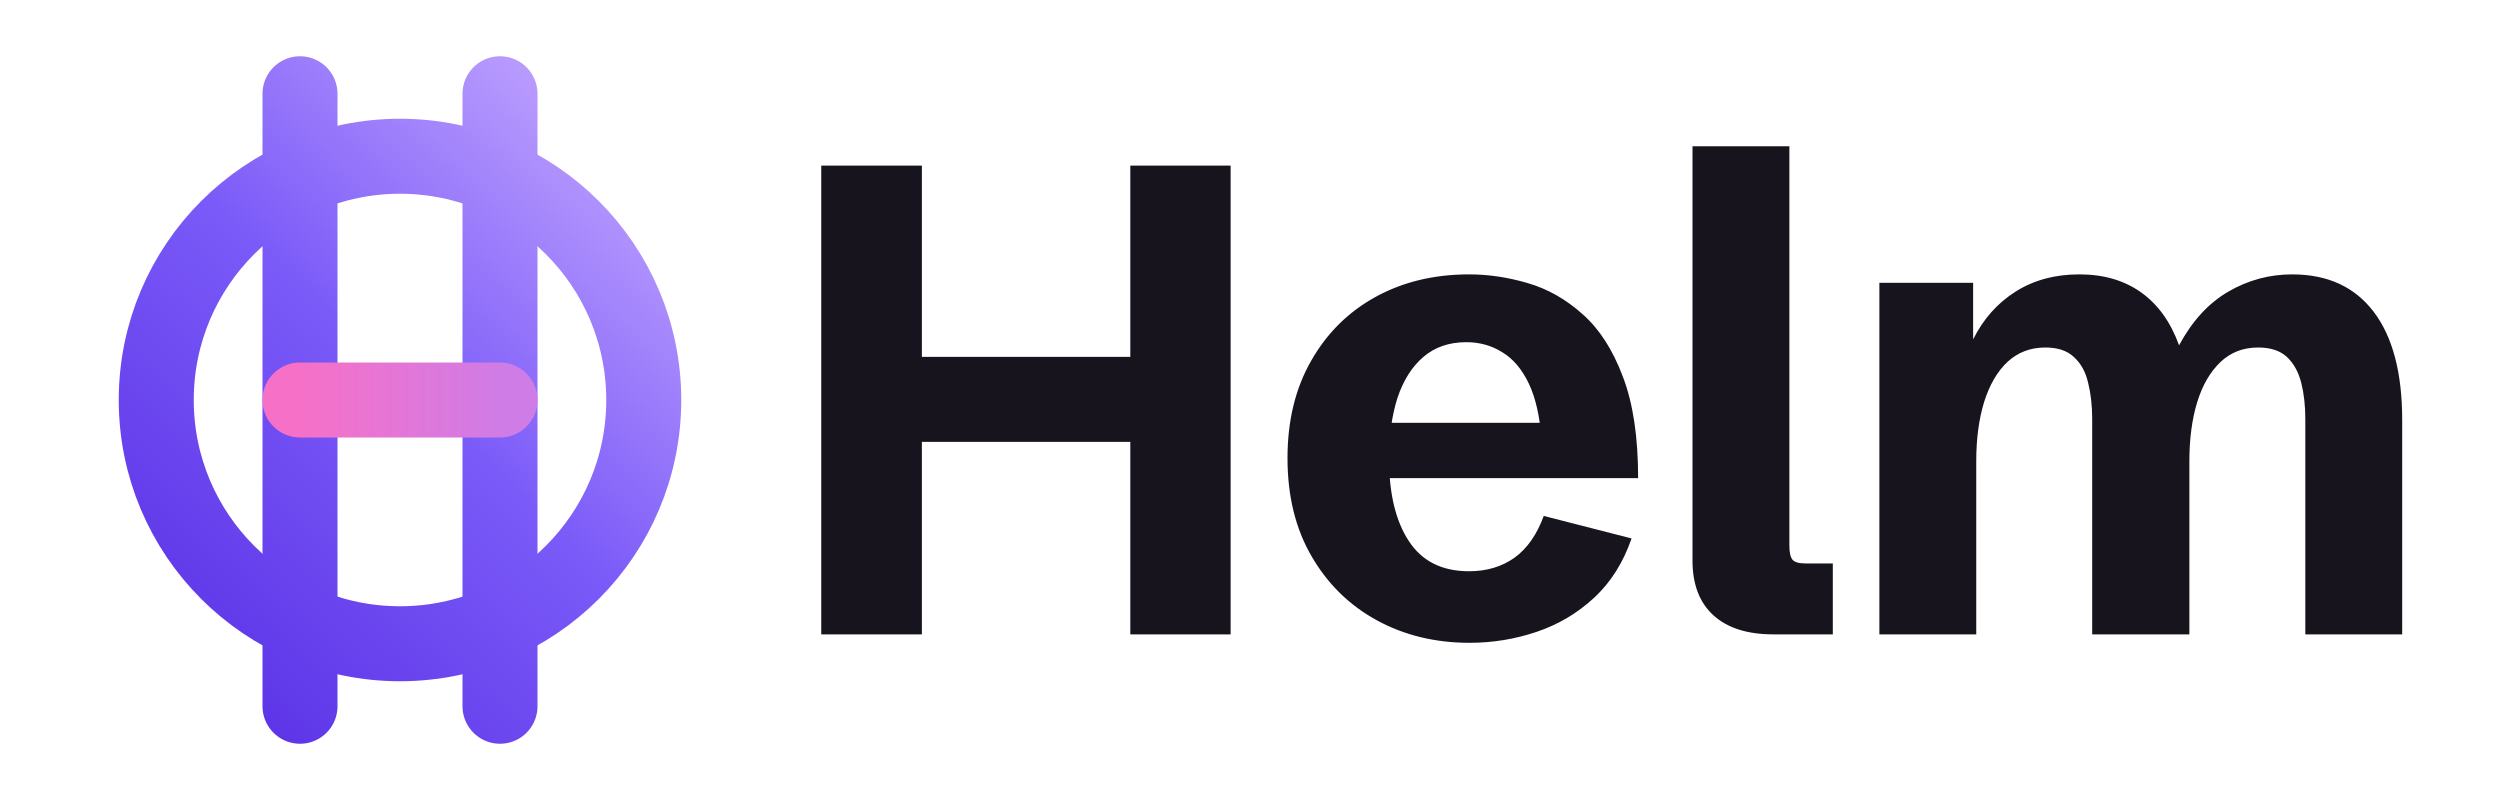
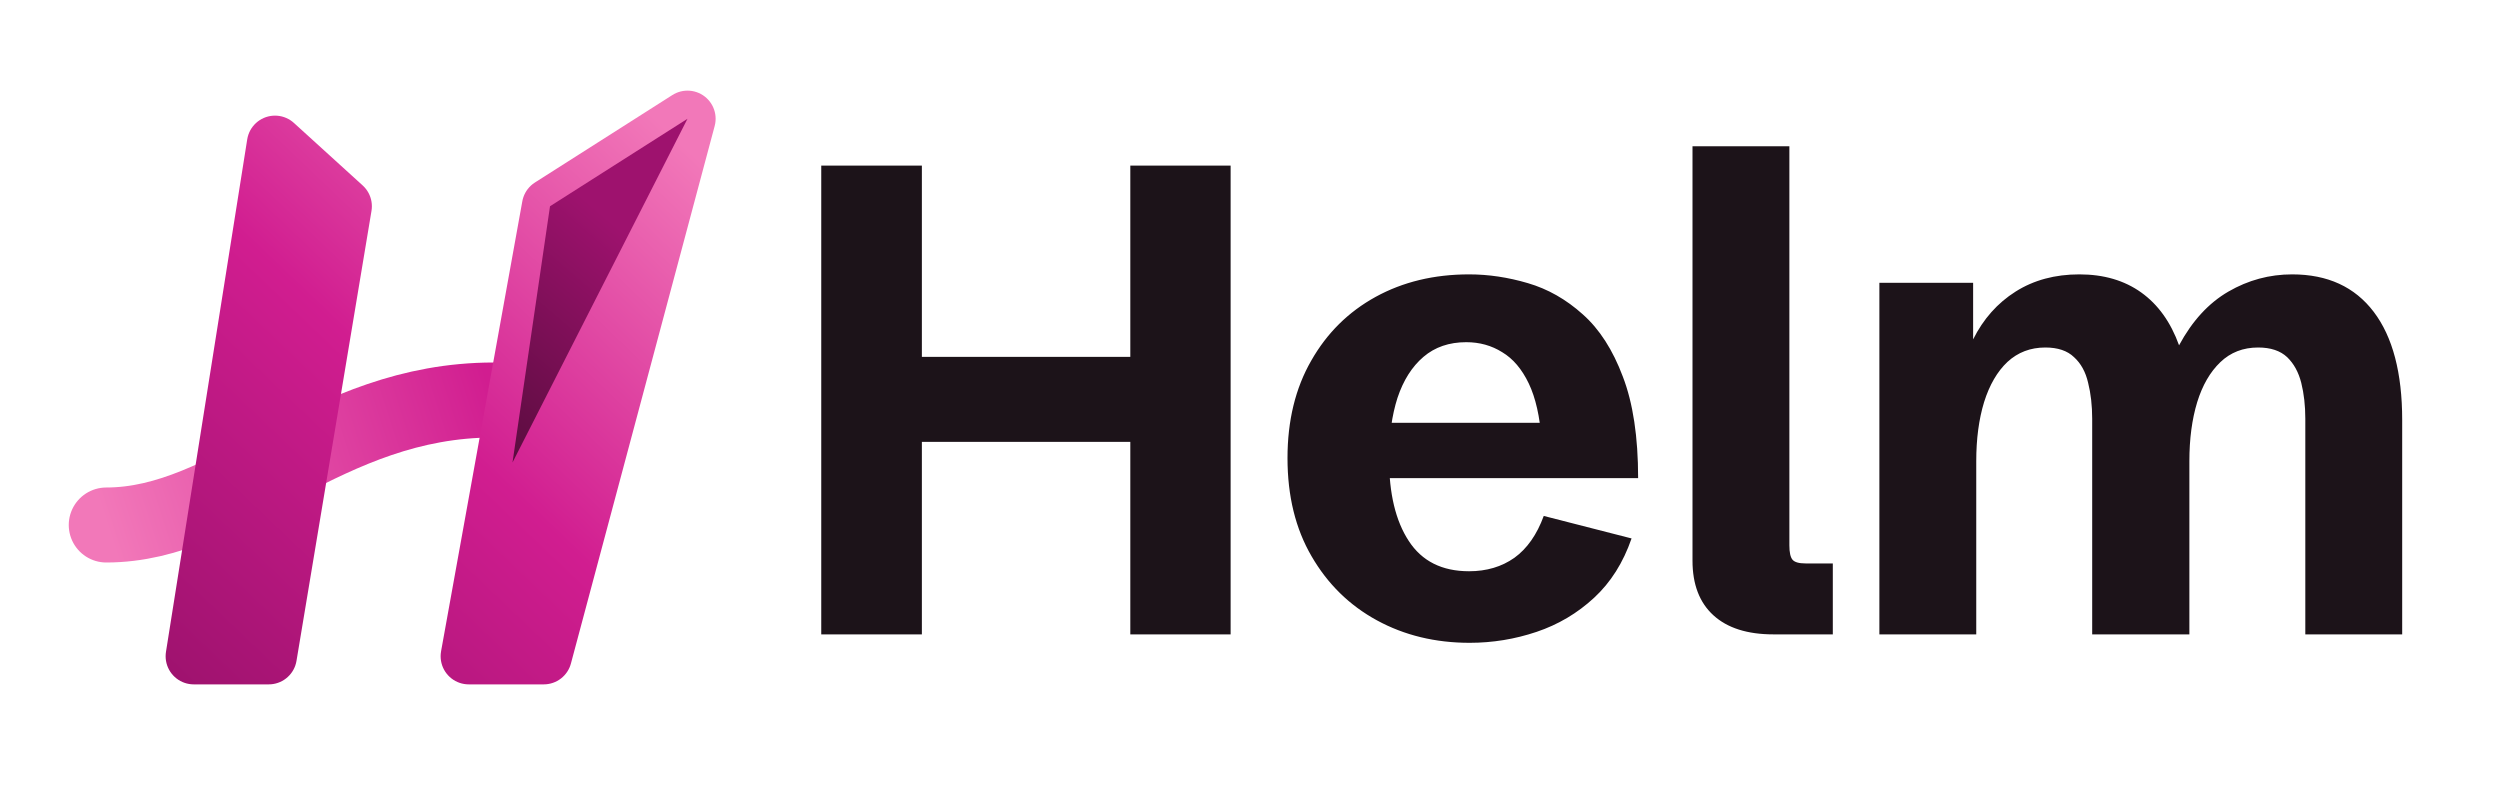
- <svg xmlns="http://www.w3.org/2000/svg" color="#17141E" fill="none" role="img" aria-labelledby="title" viewBox="0 0 800 256">
+ <svg xmlns="http://www.w3.org/2000/svg" color="#1C1319" fill="none" role="img" aria-labelledby="title" viewBox="0 0 800 256">
  <defs>
-     <linearGradient id="a" x1="48" x2="212" y1="212" y2="40" gradientUnits="userSpaceOnUse">
-       <stop stop-color="#5B32E6" />
-       <stop offset=".5" stop-color="#7A5AF8" />
-       <stop offset="1" stop-color="#C3A6FF" />
+     <linearGradient id="a1" x1="48" x2="212" y1="212" y2="40" gradientUnits="userSpaceOnUse">
+       <stop stop-color="#9E126E" />
+       <stop offset=".5" stop-color="#D11D90" />
+       <stop offset="1" stop-color="#F278B9" />
    </linearGradient>
-     <linearGradient id="c" x1="96" x2="160" y1="128" y2="128" gradientUnits="userSpaceOnUse">
-       <stop stop-color="#F670C7" />
-       <stop offset="1" stop-color="#D07CE6" />
+     <linearGradient id="b1" x1="118" x2="190" y1="150" y2="66" gradientUnits="userSpaceOnUse">
+       <stop stop-color="#3F0A2C" />
+       <stop offset="1" stop-color="#9E126E" />
+     </linearGradient>
+     <linearGradient id="c1" x1="34" x2="158" y1="168" y2="128" gradientUnits="userSpaceOnUse">
+       <stop stop-color="#F278B9" />
+       <stop offset="1" stop-color="#D11D90" />
    </linearGradient>
  </defs>
-   <g stroke-width="24" stroke-linecap="round">
-     <circle cx="128" cy="128" r="78" stroke="url(#a)" />
-     <path stroke="url(#a)" d="M96 30v196M160 30v196" />
-     <path stroke="url(#c)" d="M96 128h64" />
+   <path stroke="url(#c1)" stroke-linecap="round" stroke-width="24" d="M34 168c40 0 70-40 124-40" />
+   <g stroke="url(#a1)" fill="url(#a1)" stroke-linejoin="round" stroke-width="18">
+     <path d="M62 210 88 46l22 20-24 144z" />
+     <path d="M150 210 176 66l44-28-46 172z" />
  </g>
+   <path fill="url(#b1)" d="M176 66l44-28-56 110z" />
  <path fill="currentColor" transform="translate(248 203)" d="M14.8 0V-150H47V-88.8H113.7V-150H145.8V0H113.7V-61.6H47V0ZM222.3 2.7Q205.8 2.7 192.6 -4.5Q179.4 -11.7 171.7 -25Q164 -38.2 164 -56.4Q164 -74.4 171.6 -87.6Q179.1 -100.8 192.2 -108Q205.3 -115.2 222.1 -115.2Q231.4 -115.2 240.9 -112.4Q250.5 -109.6 258.5 -102.4Q266.5 -95.3 271.3 -82.5Q276.2 -69.8 276.2 -50H184V-67.7H248.6L245.3 -62.2Q244.5 -73.4 241.2 -80.3Q237.9 -87.2 232.7 -90.3Q227.6 -93.5 221.2 -93.5Q213 -93.5 207.5 -88.8Q202 -84.1 199.2 -75.7Q196.5 -67.3 196.5 -56.2Q196.5 -39.5 202.8 -29.9Q209.1 -20.2 222.1 -20.2Q230.5 -20.2 236.6 -24.5Q242.7 -28.9 246 -37.9L274.1 -30.7Q270.1 -19.1 262.1 -11.7Q254.1 -4.3 243.7 -0.8Q233.3 2.7 222.3 2.7ZM319.5 0Q307 0 300.3 -6.1Q293.6 -12.2 293.6 -23.6V-156.2H324.6V-28.5Q324.6 -25.1 325.6 -23.9Q326.6 -22.7 329.8 -22.7H338.5V0ZM353.4 0V-112.5H383.4V-94.4Q388.3 -104.2 397 -109.7Q405.7 -115.2 417.4 -115.2Q429.1 -115.2 437.2 -109.4Q445.3 -103.6 449.3 -92.5Q455.6 -104.2 465.1 -109.7Q474.6 -115.2 485.5 -115.2Q502.5 -115.2 511.6 -103.2Q520.7 -91.2 520.7 -68.6V0H489.7V-69Q489.7 -75.3 488.4 -80.5Q487.1 -85.6 483.9 -88.7Q480.6 -91.8 474.6 -91.8Q467.4 -91.8 462.5 -87.1Q457.6 -82.4 455.1 -74.3Q452.6 -66.1 452.6 -55.4V0H421.5V-69Q421.5 -75.3 420.2 -80.5Q419 -85.7 415.7 -88.7Q412.5 -91.8 406.5 -91.8Q399.4 -91.8 394.4 -87.2Q389.5 -82.6 386.9 -74.3Q384.4 -66.1 384.4 -55.4V0Z" />
</svg>
